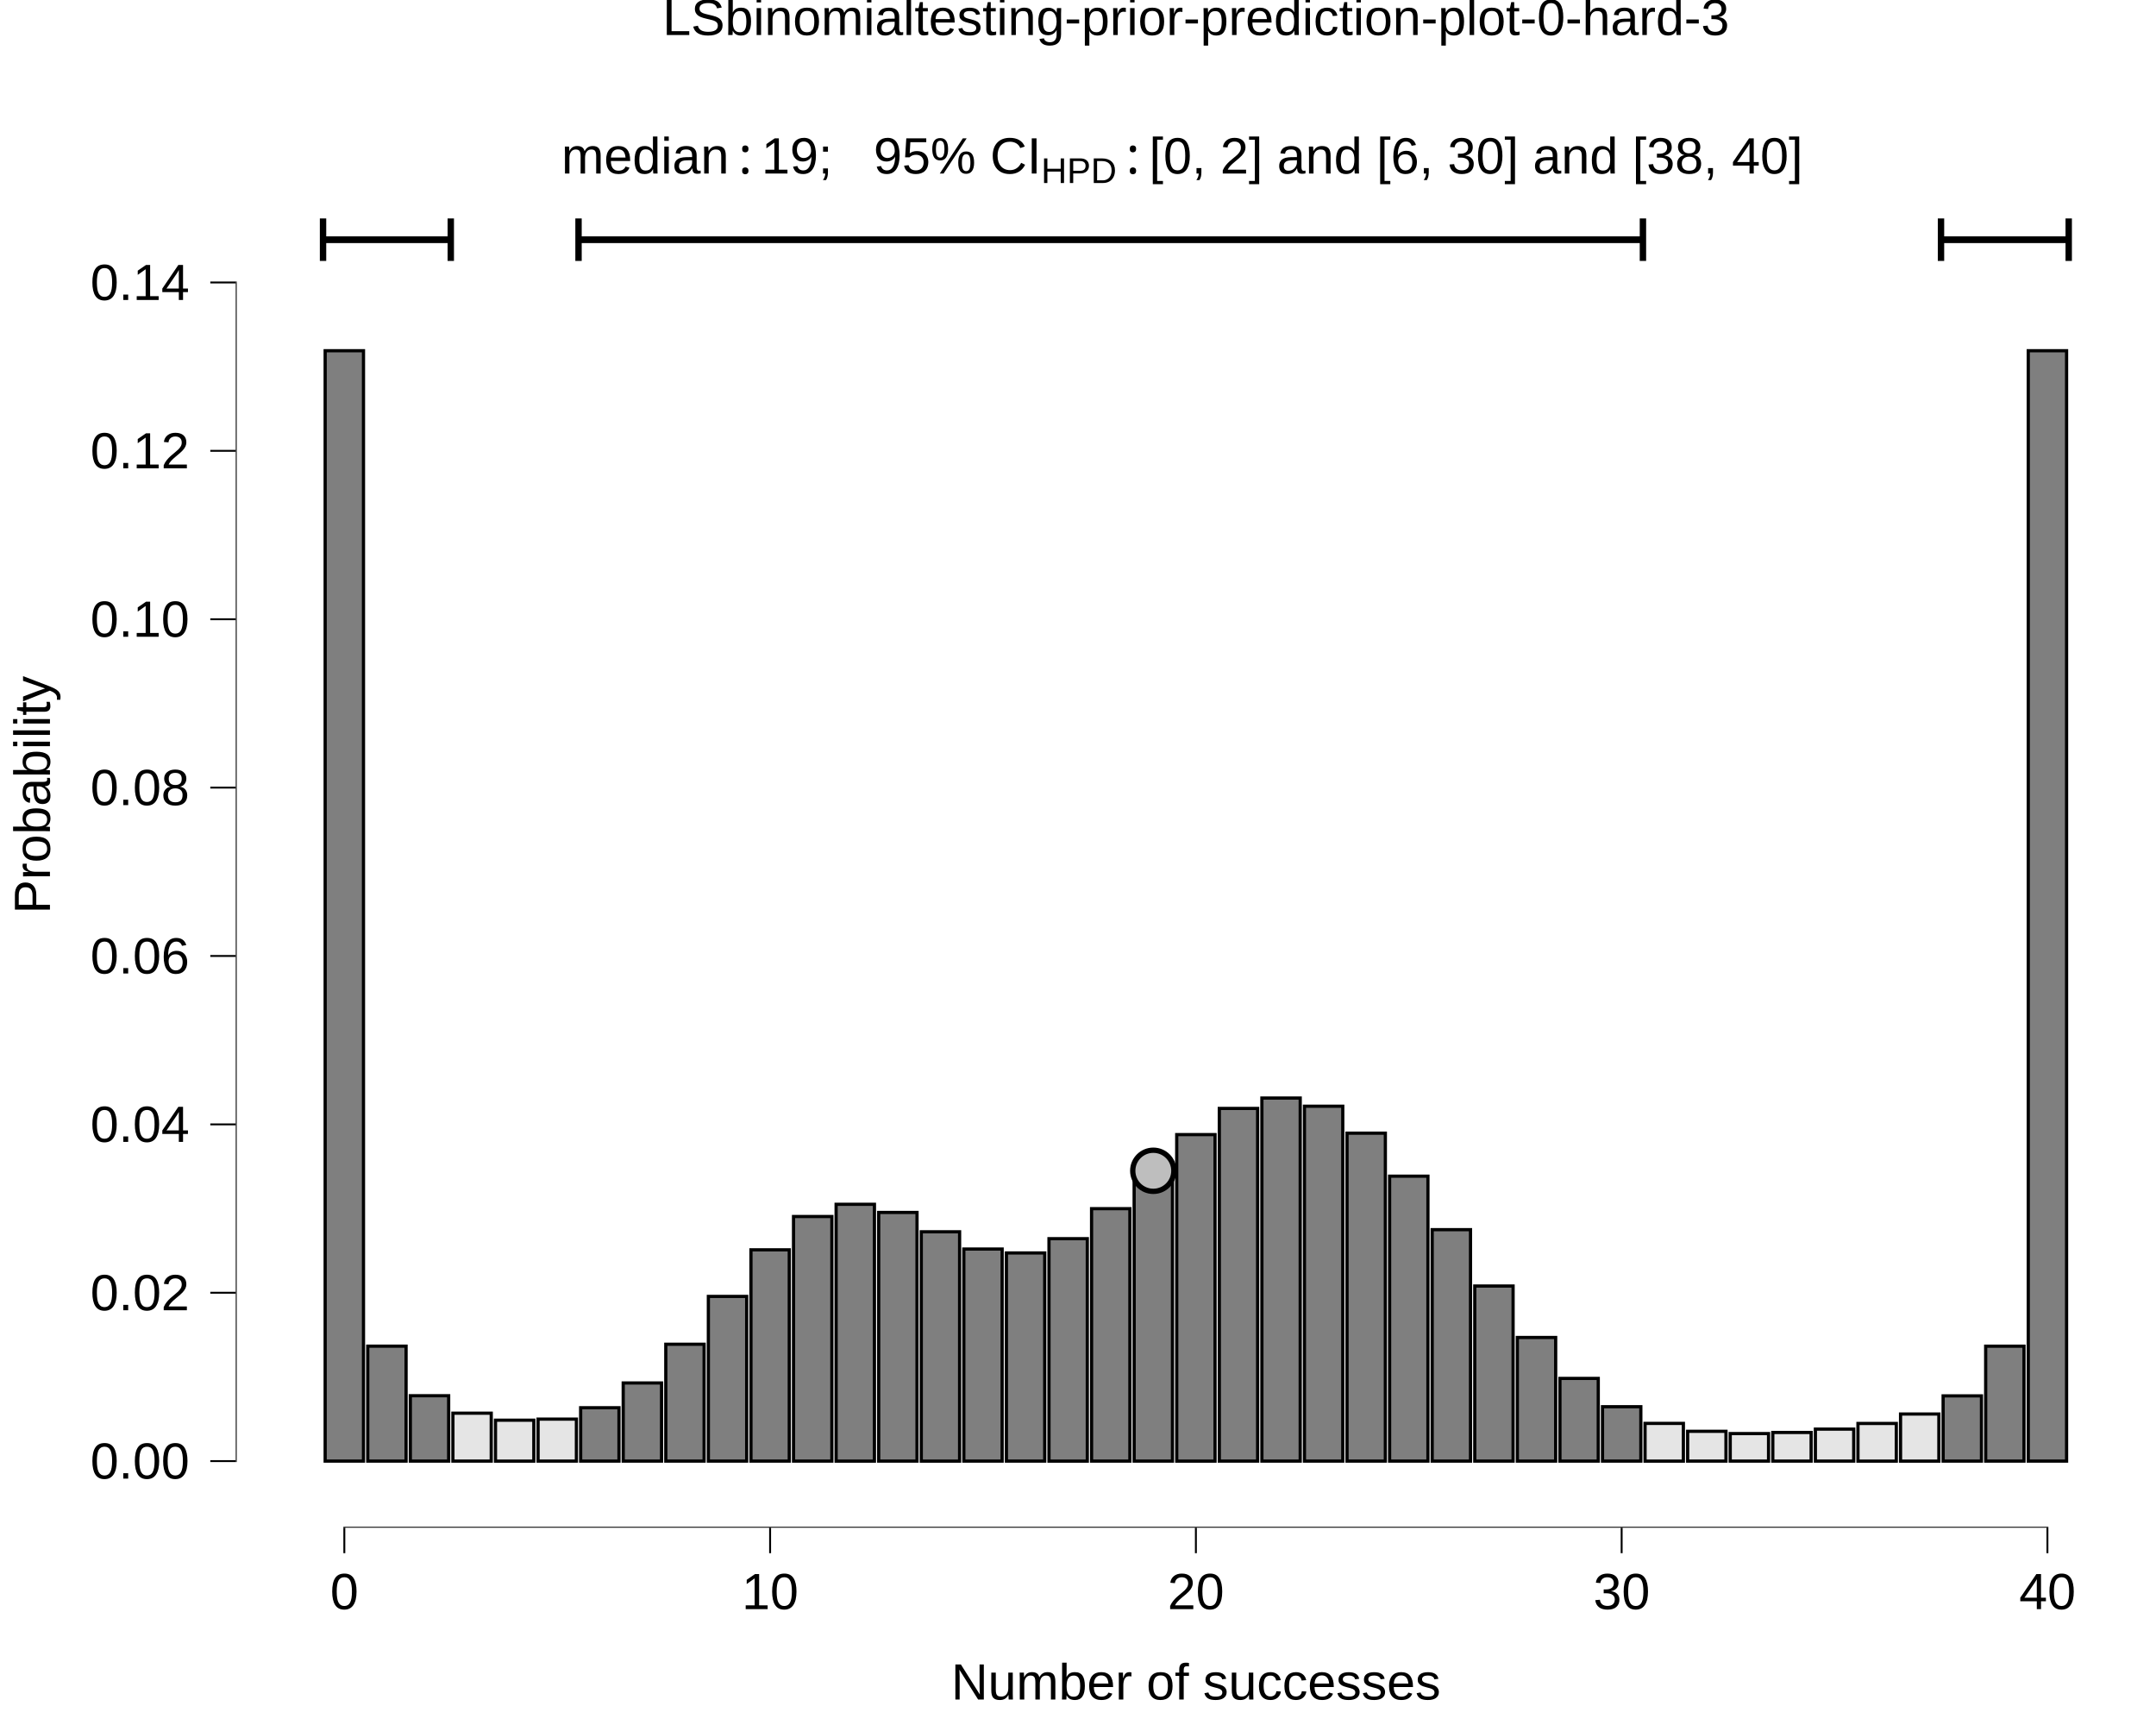
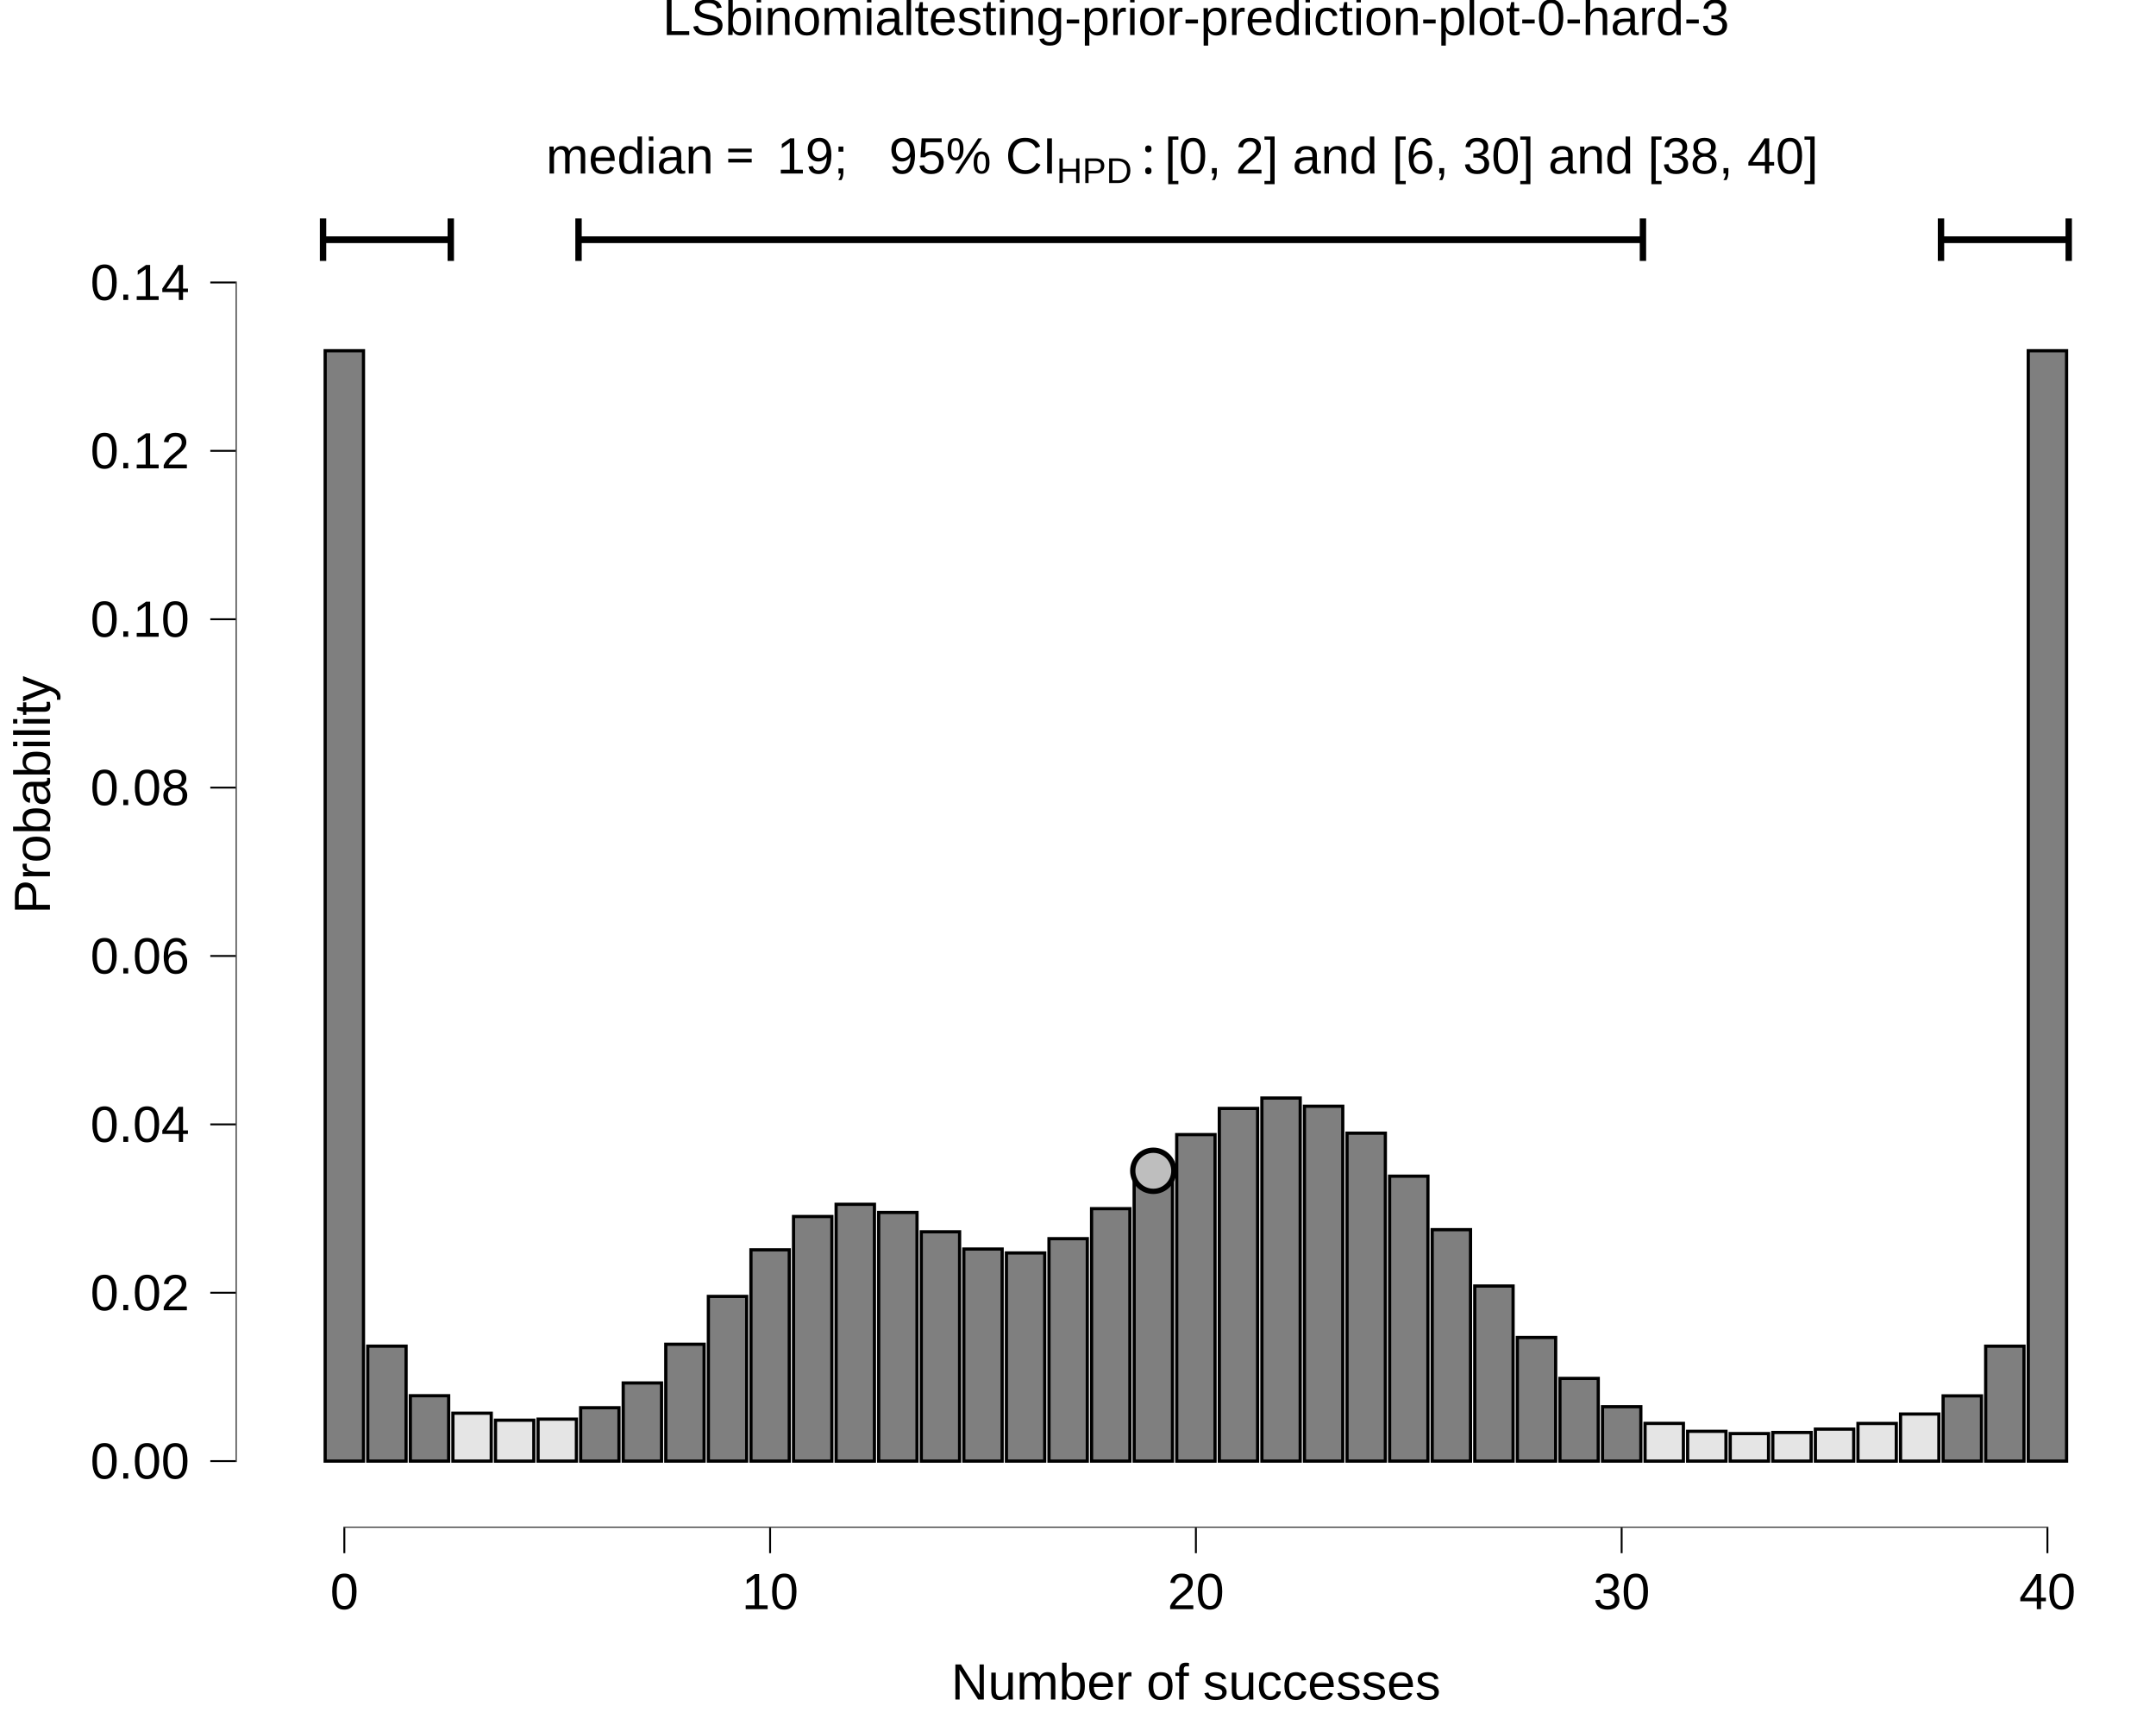
<svg xmlns="http://www.w3.org/2000/svg" viewBox="0 0 720.00 576.00">
  <defs>
    <style type="text/css">
    line, polyline, polygon, path, rect, circle {
      fill: none;
      stroke: #000000;
      stroke-linecap: round;
      stroke-linejoin: round;
      stroke-miterlimit: 10.00;
    }
  </style>
  </defs>
  <rect width="100%" height="100%" style="stroke: none; fill: #FFFFFF;" />
  <rect x="0.00" y="0.00" width="720.00" height="576.00" style="stroke-width: 10.67; stroke: none;" />
  <defs>
    <clipPath id="cpNzguNzN8NzIwLjAwfDUxMC4xM3wyMC43MQ==">
      <rect x="78.73" y="20.71" width="641.27" height="489.41" />
    </clipPath>
  </defs>
  <rect x="78.73" y="20.71" width="641.27" height="489.41" style="stroke-width: 10.67; stroke: none;" clip-path="url(#cpNzguNzN8NzIwLjAwfDUxMC4xM3wyMC43MQ==)" />
  <rect x="108.59" y="117.11" width="12.80" height="370.77" style="stroke-width: 1.07; stroke-linecap: square; stroke-linejoin: miter; fill: #7F7F7F;" clip-path="url(#cpNzguNzN8NzIwLjAwfDUxMC4xM3wyMC43MQ==)" />
  <rect x="122.81" y="449.50" width="12.80" height="38.38" style="stroke-width: 1.07; stroke-linecap: square; stroke-linejoin: miter; fill: #7F7F7F;" clip-path="url(#cpNzguNzN8NzIwLjAwfDUxMC4xM3wyMC43MQ==)" />
  <rect x="137.03" y="466.05" width="12.80" height="21.83" style="stroke-width: 1.07; stroke-linecap: square; stroke-linejoin: miter; fill: #7F7F7F;" clip-path="url(#cpNzguNzN8NzIwLjAwfDUxMC4xM3wyMC43MQ==)" />
  <rect x="151.25" y="471.88" width="12.80" height="16.00" style="stroke-width: 1.07; stroke-linecap: square; stroke-linejoin: miter; fill: #E5E5E5;" clip-path="url(#cpNzguNzN8NzIwLjAwfDUxMC4xM3wyMC43MQ==)" />
  <rect x="165.47" y="474.22" width="12.80" height="13.67" style="stroke-width: 1.07; stroke-linecap: square; stroke-linejoin: miter; fill: #E5E5E5;" clip-path="url(#cpNzguNzN8NzIwLjAwfDUxMC4xM3wyMC43MQ==)" />
  <rect x="179.69" y="473.86" width="12.80" height="14.02" style="stroke-width: 1.07; stroke-linecap: square; stroke-linejoin: miter; fill: #E5E5E5;" clip-path="url(#cpNzguNzN8NzIwLjAwfDUxMC4xM3wyMC43MQ==)" />
  <rect x="193.91" y="470.06" width="12.80" height="17.82" style="stroke-width: 1.07; stroke-linecap: square; stroke-linejoin: miter; fill: #7F7F7F;" clip-path="url(#cpNzguNzN8NzIwLjAwfDUxMC4xM3wyMC43MQ==)" />
  <rect x="208.12" y="461.79" width="12.80" height="26.09" style="stroke-width: 1.07; stroke-linecap: square; stroke-linejoin: miter; fill: #7F7F7F;" clip-path="url(#cpNzguNzN8NzIwLjAwfDUxMC4xM3wyMC43MQ==)" />
  <rect x="222.34" y="448.86" width="12.80" height="39.02" style="stroke-width: 1.07; stroke-linecap: square; stroke-linejoin: miter; fill: #7F7F7F;" clip-path="url(#cpNzguNzN8NzIwLjAwfDUxMC4xM3wyMC43MQ==)" />
  <rect x="236.56" y="432.89" width="12.80" height="54.99" style="stroke-width: 1.07; stroke-linecap: square; stroke-linejoin: miter; fill: #7F7F7F;" clip-path="url(#cpNzguNzN8NzIwLjAwfDUxMC4xM3wyMC43MQ==)" />
  <rect x="250.78" y="417.33" width="12.80" height="70.55" style="stroke-width: 1.07; stroke-linecap: square; stroke-linejoin: miter; fill: #7F7F7F;" clip-path="url(#cpNzguNzN8NzIwLjAwfDUxMC4xM3wyMC43MQ==)" />
  <rect x="265.00" y="406.21" width="12.80" height="81.67" style="stroke-width: 1.07; stroke-linecap: square; stroke-linejoin: miter; fill: #7F7F7F;" clip-path="url(#cpNzguNzN8NzIwLjAwfDUxMC4xM3wyMC43MQ==)" />
  <rect x="279.22" y="402.13" width="12.80" height="85.76" style="stroke-width: 1.07; stroke-linecap: square; stroke-linejoin: miter; fill: #7F7F7F;" clip-path="url(#cpNzguNzN8NzIwLjAwfDUxMC4xM3wyMC43MQ==)" />
  <rect x="293.44" y="404.85" width="12.80" height="83.03" style="stroke-width: 1.07; stroke-linecap: square; stroke-linejoin: miter; fill: #7F7F7F;" clip-path="url(#cpNzguNzN8NzIwLjAwfDUxMC4xM3wyMC43MQ==)" />
  <rect x="307.66" y="411.31" width="12.80" height="76.58" style="stroke-width: 1.07; stroke-linecap: square; stroke-linejoin: miter; fill: #7F7F7F;" clip-path="url(#cpNzguNzN8NzIwLjAwfDUxMC4xM3wyMC43MQ==)" />
  <rect x="321.87" y="417.07" width="12.80" height="70.81" style="stroke-width: 1.07; stroke-linecap: square; stroke-linejoin: miter; fill: #7F7F7F;" clip-path="url(#cpNzguNzN8NzIwLjAwfDUxMC4xM3wyMC43MQ==)" />
  <rect x="336.09" y="418.38" width="12.80" height="69.50" style="stroke-width: 1.07; stroke-linecap: square; stroke-linejoin: miter; fill: #7F7F7F;" clip-path="url(#cpNzguNzN8NzIwLjAwfDUxMC4xM3wyMC43MQ==)" />
  <rect x="350.31" y="413.61" width="12.80" height="74.28" style="stroke-width: 1.07; stroke-linecap: square; stroke-linejoin: miter; fill: #7F7F7F;" clip-path="url(#cpNzguNzN8NzIwLjAwfDUxMC4xM3wyMC43MQ==)" />
  <rect x="364.53" y="403.59" width="12.80" height="84.29" style="stroke-width: 1.07; stroke-linecap: square; stroke-linejoin: miter; fill: #7F7F7F;" clip-path="url(#cpNzguNzN8NzIwLjAwfDUxMC4xM3wyMC43MQ==)" />
  <rect x="378.75" y="390.94" width="12.80" height="96.94" style="stroke-width: 1.07; stroke-linecap: square; stroke-linejoin: miter; fill: #7F7F7F;" clip-path="url(#cpNzguNzN8NzIwLjAwfDUxMC4xM3wyMC43MQ==)" />
  <rect x="392.97" y="378.86" width="12.80" height="109.03" style="stroke-width: 1.07; stroke-linecap: square; stroke-linejoin: miter; fill: #7F7F7F;" clip-path="url(#cpNzguNzN8NzIwLjAwfDUxMC4xM3wyMC43MQ==)" />
  <rect x="407.19" y="370.12" width="12.80" height="117.76" style="stroke-width: 1.07; stroke-linecap: square; stroke-linejoin: miter; fill: #7F7F7F;" clip-path="url(#cpNzguNzN8NzIwLjAwfDUxMC4xM3wyMC43MQ==)" />
  <rect x="421.41" y="366.65" width="12.80" height="121.23" style="stroke-width: 1.07; stroke-linecap: square; stroke-linejoin: miter; fill: #7F7F7F;" clip-path="url(#cpNzguNzN8NzIwLjAwfDUxMC4xM3wyMC43MQ==)" />
  <rect x="435.62" y="369.38" width="12.80" height="118.50" style="stroke-width: 1.07; stroke-linecap: square; stroke-linejoin: miter; fill: #7F7F7F;" clip-path="url(#cpNzguNzN8NzIwLjAwfDUxMC4xM3wyMC43MQ==)" />
  <rect x="449.84" y="378.38" width="12.80" height="109.50" style="stroke-width: 1.07; stroke-linecap: square; stroke-linejoin: miter; fill: #7F7F7F;" clip-path="url(#cpNzguNzN8NzIwLjAwfDUxMC4xM3wyMC43MQ==)" />
  <rect x="464.06" y="392.74" width="12.80" height="95.14" style="stroke-width: 1.07; stroke-linecap: square; stroke-linejoin: miter; fill: #7F7F7F;" clip-path="url(#cpNzguNzN8NzIwLjAwfDUxMC4xM3wyMC43MQ==)" />
  <rect x="478.28" y="410.60" width="12.80" height="77.28" style="stroke-width: 1.07; stroke-linecap: square; stroke-linejoin: miter; fill: #7F7F7F;" clip-path="url(#cpNzguNzN8NzIwLjAwfDUxMC4xM3wyMC43MQ==)" />
  <rect x="492.50" y="429.42" width="12.80" height="58.46" style="stroke-width: 1.07; stroke-linecap: square; stroke-linejoin: miter; fill: #7F7F7F;" clip-path="url(#cpNzguNzN8NzIwLjAwfDUxMC4xM3wyMC43MQ==)" />
  <rect x="506.72" y="446.60" width="12.80" height="41.28" style="stroke-width: 1.07; stroke-linecap: square; stroke-linejoin: miter; fill: #7F7F7F;" clip-path="url(#cpNzguNzN8NzIwLjAwfDUxMC4xM3wyMC43MQ==)" />
  <rect x="520.94" y="460.27" width="12.80" height="27.61" style="stroke-width: 1.07; stroke-linecap: square; stroke-linejoin: miter; fill: #7F7F7F;" clip-path="url(#cpNzguNzN8NzIwLjAwfDUxMC4xM3wyMC43MQ==)" />
  <rect x="535.16" y="469.72" width="12.80" height="18.16" style="stroke-width: 1.07; stroke-linecap: square; stroke-linejoin: miter; fill: #7F7F7F;" clip-path="url(#cpNzguNzN8NzIwLjAwfDUxMC4xM3wyMC43MQ==)" />
  <rect x="549.37" y="475.29" width="12.80" height="12.60" style="stroke-width: 1.07; stroke-linecap: square; stroke-linejoin: miter; fill: #E5E5E5;" clip-path="url(#cpNzguNzN8NzIwLjAwfDUxMC4xM3wyMC43MQ==)" />
  <rect x="563.59" y="477.93" width="12.80" height="9.95" style="stroke-width: 1.07; stroke-linecap: square; stroke-linejoin: miter; fill: #E5E5E5;" clip-path="url(#cpNzguNzN8NzIwLjAwfDUxMC4xM3wyMC43MQ==)" />
  <rect x="577.81" y="478.69" width="12.80" height="9.19" style="stroke-width: 1.07; stroke-linecap: square; stroke-linejoin: miter; fill: #E5E5E5;" clip-path="url(#cpNzguNzN8NzIwLjAwfDUxMC4xM3wyMC43MQ==)" />
  <rect x="592.03" y="478.32" width="12.80" height="9.56" style="stroke-width: 1.07; stroke-linecap: square; stroke-linejoin: miter; fill: #E5E5E5;" clip-path="url(#cpNzguNzN8NzIwLjAwfDUxMC4xM3wyMC43MQ==)" />
  <rect x="606.25" y="477.20" width="12.80" height="10.68" style="stroke-width: 1.07; stroke-linecap: square; stroke-linejoin: miter; fill: #E5E5E5;" clip-path="url(#cpNzguNzN8NzIwLjAwfDUxMC4xM3wyMC43MQ==)" />
  <rect x="620.47" y="475.31" width="12.80" height="12.58" style="stroke-width: 1.07; stroke-linecap: square; stroke-linejoin: miter; fill: #E5E5E5;" clip-path="url(#cpNzguNzN8NzIwLjAwfDUxMC4xM3wyMC43MQ==)" />
  <rect x="634.69" y="472.16" width="12.80" height="15.73" style="stroke-width: 1.07; stroke-linecap: square; stroke-linejoin: miter; fill: #E5E5E5;" clip-path="url(#cpNzguNzN8NzIwLjAwfDUxMC4xM3wyMC43MQ==)" />
  <rect x="648.91" y="466.10" width="12.80" height="21.78" style="stroke-width: 1.07; stroke-linecap: square; stroke-linejoin: miter; fill: #7F7F7F;" clip-path="url(#cpNzguNzN8NzIwLjAwfDUxMC4xM3wyMC43MQ==)" />
  <rect x="663.12" y="449.51" width="12.80" height="38.37" style="stroke-width: 1.07; stroke-linecap: square; stroke-linejoin: miter; fill: #7F7F7F;" clip-path="url(#cpNzguNzN8NzIwLjAwfDUxMC4xM3wyMC43MQ==)" />
  <rect x="677.34" y="117.11" width="12.80" height="370.77" style="stroke-width: 1.07; stroke-linecap: square; stroke-linejoin: miter; fill: #7F7F7F;" clip-path="url(#cpNzguNzN8NzIwLjAwfDUxMC4xM3wyMC43MQ==)" />
  <line x1="107.88" y1="80.04" x2="150.54" y2="80.04" style="stroke-width: 2.13; stroke-linecap: butt;" clip-path="url(#cpNzguNzN8NzIwLjAwfDUxMC4xM3wyMC43MQ==)" />
  <polyline points="150.54,87.12 150.54,80.04 150.54,72.95 " style="stroke-width: 2.13; stroke-linecap: butt;" clip-path="url(#cpNzguNzN8NzIwLjAwfDUxMC4xM3wyMC43MQ==)" />
  <line x1="193.20" y1="80.04" x2="548.66" y2="80.04" style="stroke-width: 2.13; stroke-linecap: butt;" clip-path="url(#cpNzguNzN8NzIwLjAwfDUxMC4xM3wyMC43MQ==)" />
  <polyline points="548.66,87.12 548.66,80.04 548.66,72.95 " style="stroke-width: 2.13; stroke-linecap: butt;" clip-path="url(#cpNzguNzN8NzIwLjAwfDUxMC4xM3wyMC43MQ==)" />
  <line x1="648.20" y1="80.04" x2="690.85" y2="80.04" style="stroke-width: 2.13; stroke-linecap: butt;" clip-path="url(#cpNzguNzN8NzIwLjAwfDUxMC4xM3wyMC43MQ==)" />
  <polyline points="690.85,87.12 690.85,80.04 690.85,72.95 " style="stroke-width: 2.13; stroke-linecap: butt;" clip-path="url(#cpNzguNzN8NzIwLjAwfDUxMC4xM3wyMC43MQ==)" />
  <line x1="150.54" y1="80.04" x2="107.88" y2="80.04" style="stroke-width: 2.13; stroke-linecap: butt;" clip-path="url(#cpNzguNzN8NzIwLjAwfDUxMC4xM3wyMC43MQ==)" />
  <polyline points="107.88,72.95 107.88,80.04 107.88,87.12 " style="stroke-width: 2.13; stroke-linecap: butt;" clip-path="url(#cpNzguNzN8NzIwLjAwfDUxMC4xM3wyMC43MQ==)" />
  <line x1="548.66" y1="80.04" x2="193.20" y2="80.04" style="stroke-width: 2.13; stroke-linecap: butt;" clip-path="url(#cpNzguNzN8NzIwLjAwfDUxMC4xM3wyMC43MQ==)" />
  <polyline points="193.20,72.95 193.20,80.04 193.20,87.12 " style="stroke-width: 2.13; stroke-linecap: butt;" clip-path="url(#cpNzguNzN8NzIwLjAwfDUxMC4xM3wyMC43MQ==)" />
  <line x1="690.85" y1="80.04" x2="648.20" y2="80.04" style="stroke-width: 2.13; stroke-linecap: butt;" clip-path="url(#cpNzguNzN8NzIwLjAwfDUxMC4xM3wyMC43MQ==)" />
  <polyline points="648.20,72.95 648.20,80.04 648.20,87.12 " style="stroke-width: 2.13; stroke-linecap: butt;" clip-path="url(#cpNzguNzN8NzIwLjAwfDUxMC4xM3wyMC43MQ==)" />
  <g clip-path="url(#cpNzguNzN8NzIwLjAwfDUxMC4xM3wyMC43MQ==)">
-     <text x="187.49" y="57.95" style="font-size: 17.07px; font-family: Liberation Sans;" textLength="55.95px" lengthAdjust="spacingAndGlyphs">median</text>
+     <text x="182.34" y="57.95" style="font-size: 17.07px; font-family: Liberation Sans;" textLength="55.95px" lengthAdjust="spacingAndGlyphs">median</text>
  </g>
  <g clip-path="url(#cpNzguNzN8NzIwLjAwfDUxMC4xM3wyMC43MQ==)">
-     <text x="246.60" y="57.95" style="font-size: 17.07px; font-family: Symbola;" textLength="4.55px" lengthAdjust="spacingAndGlyphs">:</text>
+     <text x="242.25" y="57.95" style="font-size: 17.07px; font-family: Symbola;" textLength="13.25px" lengthAdjust="spacingAndGlyphs">=</text>
  </g>
  <g clip-path="url(#cpNzguNzN8NzIwLjAwfDUxMC4xM3wyMC43MQ==)">
-     <text x="254.30" y="57.95" style="font-size: 17.07px; font-family: Liberation Sans;" textLength="33.17px" lengthAdjust="spacingAndGlyphs"> 19; </text>
+     <text x="259.45" y="57.95" style="font-size: 17.07px; font-family: Liberation Sans;" textLength="33.17px" lengthAdjust="spacingAndGlyphs"> 19; </text>
  </g>
  <g clip-path="url(#cpNzguNzN8NzIwLjAwfDUxMC4xM3wyMC43MQ==)">
-     <text x="287.48" y="57.95" style="font-size: 17.07px; font-family: Symbola;" textLength="4.27px" lengthAdjust="spacingAndGlyphs"> </text>
+     <text x="292.62" y="57.95" style="font-size: 17.07px; font-family: Symbola;" textLength="4.27px" lengthAdjust="spacingAndGlyphs"> </text>
  </g>
  <g clip-path="url(#cpNzguNzN8NzIwLjAwfDUxMC4xM3wyMC43MQ==)">
-     <text x="291.74" y="57.95" style="font-size: 17.07px; font-family: Liberation Sans;" textLength="55.94px" lengthAdjust="spacingAndGlyphs">95% CI</text>
+     <text x="296.88" y="57.95" style="font-size: 17.07px; font-family: Liberation Sans;" textLength="55.94px" lengthAdjust="spacingAndGlyphs">95% CI</text>
  </g>
  <g clip-path="url(#cpNzguNzN8NzIwLjAwfDUxMC4xM3wyMC43MQ==)">
-     <text x="347.68" y="61.11" style="font-size: 11.95px; font-family: Liberation Sans;" textLength="25.22px" lengthAdjust="spacingAndGlyphs">HPD</text>
+     <text x="352.82" y="61.11" style="font-size: 11.95px; font-family: Liberation Sans;" textLength="25.22px" lengthAdjust="spacingAndGlyphs">HPD</text>
  </g>
  <g clip-path="url(#cpNzguNzN8NzIwLjAwfDUxMC4xM3wyMC43MQ==)">
-     <text x="376.06" y="57.95" style="font-size: 17.07px; font-family: Symbola;" textLength="4.55px" lengthAdjust="spacingAndGlyphs">:</text>
+     <text x="381.20" y="57.95" style="font-size: 17.07px; font-family: Symbola;" textLength="4.55px" lengthAdjust="spacingAndGlyphs">:</text>
  </g>
  <g clip-path="url(#cpNzguNzN8NzIwLjAwfDUxMC4xM3wyMC43MQ==)">
-     <text x="383.76" y="57.95" style="font-size: 17.07px; font-family: Liberation Sans;" textLength="227.48px" lengthAdjust="spacingAndGlyphs"> [0, 2] and [6, 30] and [38, 40] </text>
+     <text x="388.91" y="57.95" style="font-size: 17.07px; font-family: Liberation Sans;" textLength="227.48px" lengthAdjust="spacingAndGlyphs"> [0, 2] and [6, 30] and [38, 40] </text>
  </g>
  <circle cx="385.15" cy="390.94" r="5.15pt" style="stroke-width: 1.77; fill: #BEBEBE;" clip-path="url(#cpNzguNzN8NzIwLjAwfDUxMC4xM3wyMC43MQ==)" />
  <line x1="114.67" y1="510.13" x2="684.06" y2="510.13" style="stroke-width: 0.64; stroke-linecap: butt;" clip-path="url(#cpNzguNzN8NzIwLjAwfDUxMC4xM3wyMC43MQ==)" />
  <line x1="78.73" y1="488.20" x2="78.73" y2="94.00" style="stroke-width: 0.64; stroke-linecap: butt;" clip-path="url(#cpNzguNzN8NzIwLjAwfDUxMC4xM3wyMC43MQ==)" />
  <rect x="78.73" y="20.71" width="641.27" height="489.41" style="stroke-width: 0.00; stroke: none;" clip-path="url(#cpNzguNzN8NzIwLjAwfDUxMC4xM3wyMC43MQ==)" />
  <defs>
    <clipPath id="cpMC4wMHw3MjAuMDB8NTc2LjAwfDAuMDA=">
      <rect x="0.00" y="0.00" width="720.00" height="576.00" />
    </clipPath>
  </defs>
  <polyline points="78.73,510.13 78.73,20.71 " style="stroke-width: 0.00; stroke: none; stroke-linecap: butt;" clip-path="url(#cpMC4wMHw3MjAuMDB8NTc2LjAwfDAuMDA=)" />
  <g clip-path="url(#cpMC4wMHw3MjAuMDB8NTc2LjAwfDAuMDA=)">
    <text x="30.18" y="493.73" style="font-size: 17.00px; font-family: Liberation Sans;" textLength="33.08px" lengthAdjust="spacingAndGlyphs">0.00</text>
  </g>
  <g clip-path="url(#cpMC4wMHw3MjAuMDB8NTc2LjAwfDAuMDA=)">
    <text x="30.18" y="437.51" style="font-size: 17.00px; font-family: Liberation Sans;" textLength="33.08px" lengthAdjust="spacingAndGlyphs">0.02</text>
  </g>
  <g clip-path="url(#cpMC4wMHw3MjAuMDB8NTc2LjAwfDAuMDA=)">
    <text x="30.18" y="381.29" style="font-size: 17.00px; font-family: Liberation Sans;" textLength="33.08px" lengthAdjust="spacingAndGlyphs">0.04</text>
  </g>
  <g clip-path="url(#cpMC4wMHw3MjAuMDB8NTc2LjAwfDAuMDA=)">
    <text x="30.18" y="325.06" style="font-size: 17.00px; font-family: Liberation Sans;" textLength="33.08px" lengthAdjust="spacingAndGlyphs">0.06</text>
  </g>
  <g clip-path="url(#cpMC4wMHw3MjAuMDB8NTc2LjAwfDAuMDA=)">
    <text x="30.18" y="268.84" style="font-size: 17.00px; font-family: Liberation Sans;" textLength="33.08px" lengthAdjust="spacingAndGlyphs">0.08</text>
  </g>
  <g clip-path="url(#cpMC4wMHw3MjAuMDB8NTc2LjAwfDAuMDA=)">
    <text x="30.18" y="212.62" style="font-size: 17.00px; font-family: Liberation Sans;" textLength="33.08px" lengthAdjust="spacingAndGlyphs">0.10</text>
  </g>
  <g clip-path="url(#cpMC4wMHw3MjAuMDB8NTc2LjAwfDAuMDA=)">
    <text x="30.18" y="156.39" style="font-size: 17.00px; font-family: Liberation Sans;" textLength="33.08px" lengthAdjust="spacingAndGlyphs">0.12</text>
  </g>
  <g clip-path="url(#cpMC4wMHw3MjAuMDB8NTc2LjAwfDAuMDA=)">
    <text x="30.18" y="100.17" style="font-size: 17.00px; font-family: Liberation Sans;" textLength="33.08px" lengthAdjust="spacingAndGlyphs">0.14</text>
  </g>
  <polyline points="70.23,487.88 78.73,487.88 " style="stroke-width: 0.64; stroke-linecap: butt;" clip-path="url(#cpMC4wMHw3MjAuMDB8NTc2LjAwfDAuMDA=)" />
  <polyline points="70.23,431.66 78.73,431.66 " style="stroke-width: 0.64; stroke-linecap: butt;" clip-path="url(#cpMC4wMHw3MjAuMDB8NTc2LjAwfDAuMDA=)" />
  <polyline points="70.23,375.44 78.73,375.44 " style="stroke-width: 0.64; stroke-linecap: butt;" clip-path="url(#cpMC4wMHw3MjAuMDB8NTc2LjAwfDAuMDA=)" />
  <polyline points="70.23,319.21 78.73,319.21 " style="stroke-width: 0.64; stroke-linecap: butt;" clip-path="url(#cpMC4wMHw3MjAuMDB8NTc2LjAwfDAuMDA=)" />
  <polyline points="70.23,262.99 78.73,262.99 " style="stroke-width: 0.64; stroke-linecap: butt;" clip-path="url(#cpMC4wMHw3MjAuMDB8NTc2LjAwfDAuMDA=)" />
  <polyline points="70.23,206.77 78.73,206.77 " style="stroke-width: 0.64; stroke-linecap: butt;" clip-path="url(#cpMC4wMHw3MjAuMDB8NTc2LjAwfDAuMDA=)" />
  <polyline points="70.23,150.54 78.73,150.54 " style="stroke-width: 0.64; stroke-linecap: butt;" clip-path="url(#cpMC4wMHw3MjAuMDB8NTc2LjAwfDAuMDA=)" />
  <polyline points="70.23,94.32 78.73,94.32 " style="stroke-width: 0.64; stroke-linecap: butt;" clip-path="url(#cpMC4wMHw3MjAuMDB8NTc2LjAwfDAuMDA=)" />
  <polyline points="78.73,510.13 720.00,510.13 " style="stroke-width: 0.00; stroke: none; stroke-linecap: butt;" clip-path="url(#cpMC4wMHw3MjAuMDB8NTc2LjAwfDAuMDA=)" />
  <polyline points="114.99,518.63 114.99,510.13 " style="stroke-width: 0.64; stroke-linecap: butt;" clip-path="url(#cpMC4wMHw3MjAuMDB8NTc2LjAwfDAuMDA=)" />
  <polyline points="257.18,518.63 257.18,510.13 " style="stroke-width: 0.64; stroke-linecap: butt;" clip-path="url(#cpMC4wMHw3MjAuMDB8NTc2LjAwfDAuMDA=)" />
  <polyline points="399.37,518.63 399.37,510.13 " style="stroke-width: 0.64; stroke-linecap: butt;" clip-path="url(#cpMC4wMHw3MjAuMDB8NTc2LjAwfDAuMDA=)" />
  <polyline points="541.55,518.63 541.55,510.13 " style="stroke-width: 0.64; stroke-linecap: butt;" clip-path="url(#cpMC4wMHw3MjAuMDB8NTc2LjAwfDAuMDA=)" />
  <polyline points="683.74,518.63 683.74,510.13 " style="stroke-width: 0.64; stroke-linecap: butt;" clip-path="url(#cpMC4wMHw3MjAuMDB8NTc2LjAwfDAuMDA=)" />
  <g clip-path="url(#cpMC4wMHw3MjAuMDB8NTc2LjAwfDAuMDA=)">
    <text x="110.27" y="537.31" style="font-size: 17.00px; font-family: Liberation Sans;" textLength="9.45px" lengthAdjust="spacingAndGlyphs">0</text>
  </g>
  <g clip-path="url(#cpMC4wMHw3MjAuMDB8NTc2LjAwfDAuMDA=)">
    <text x="247.73" y="537.31" style="font-size: 17.00px; font-family: Liberation Sans;" textLength="18.91px" lengthAdjust="spacingAndGlyphs">10</text>
  </g>
  <g clip-path="url(#cpMC4wMHw3MjAuMDB8NTc2LjAwfDAuMDA=)">
    <text x="389.91" y="537.31" style="font-size: 17.00px; font-family: Liberation Sans;" textLength="18.91px" lengthAdjust="spacingAndGlyphs">20</text>
  </g>
  <g clip-path="url(#cpMC4wMHw3MjAuMDB8NTc2LjAwfDAuMDA=)">
    <text x="532.10" y="537.31" style="font-size: 17.00px; font-family: Liberation Sans;" textLength="18.91px" lengthAdjust="spacingAndGlyphs">30</text>
  </g>
  <g clip-path="url(#cpMC4wMHw3MjAuMDB8NTc2LjAwfDAuMDA=)">
    <text x="674.29" y="537.31" style="font-size: 17.00px; font-family: Liberation Sans;" textLength="18.91px" lengthAdjust="spacingAndGlyphs">40</text>
  </g>
  <g clip-path="url(#cpMC4wMHw3MjAuMDB8NTc2LjAwfDAuMDA=)">
    <text x="317.66" y="567.49" style="font-size: 17.00px; font-family: Liberation Sans;" textLength="163.42px" lengthAdjust="spacingAndGlyphs">Number of successes</text>
  </g>
  <g clip-path="url(#cpMC4wMHw3MjAuMDB8NTc2LjAwfDAuMDA=)">
    <text transform="translate(16.68,305.11) rotate(-90)" style="font-size: 17.00px; font-family: Liberation Sans;" textLength="79.38px" lengthAdjust="spacingAndGlyphs">Probability</text>
  </g>
  <g clip-path="url(#cpMC4wMHw3MjAuMDB8NTc2LjAwfDAuMDA=)">
    <text x="221.29" y="11.70" style="font-size: 17.00px; font-family: Liberation Sans;" textLength="356.16px" lengthAdjust="spacingAndGlyphs">LSbinomialtesting-prior-prediction-plot-0-hard-3</text>
  </g>
</svg>
